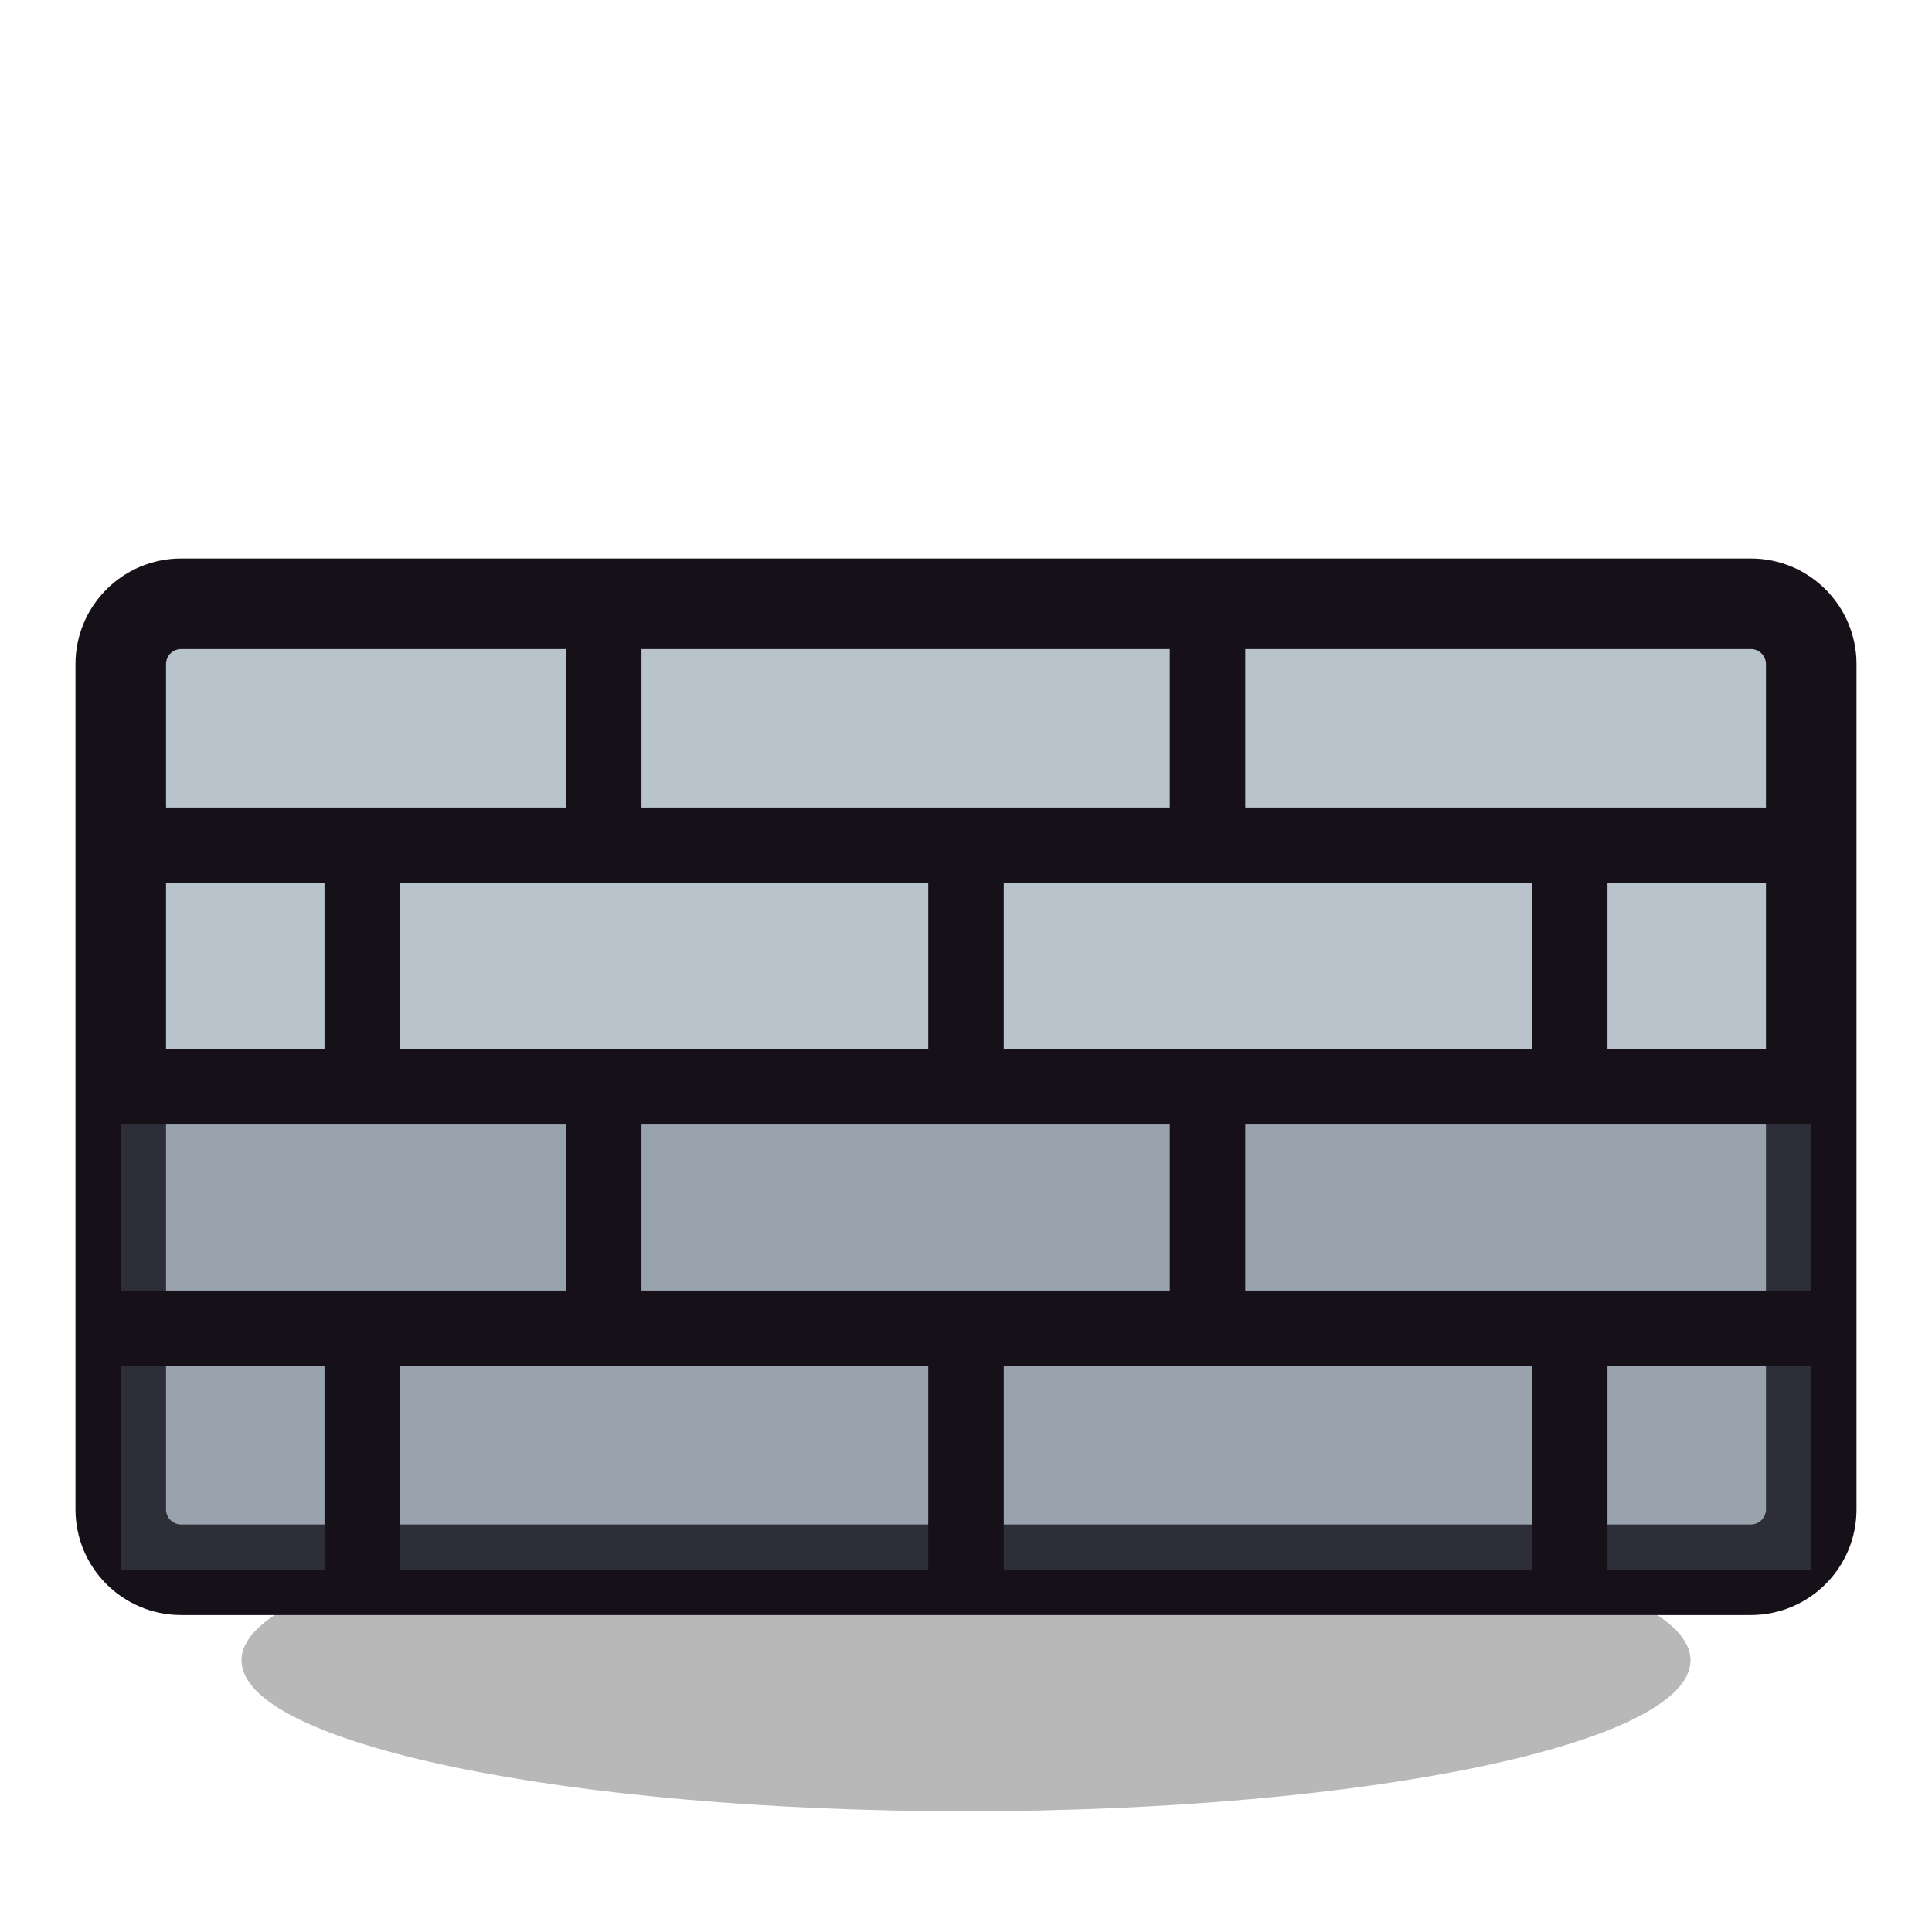
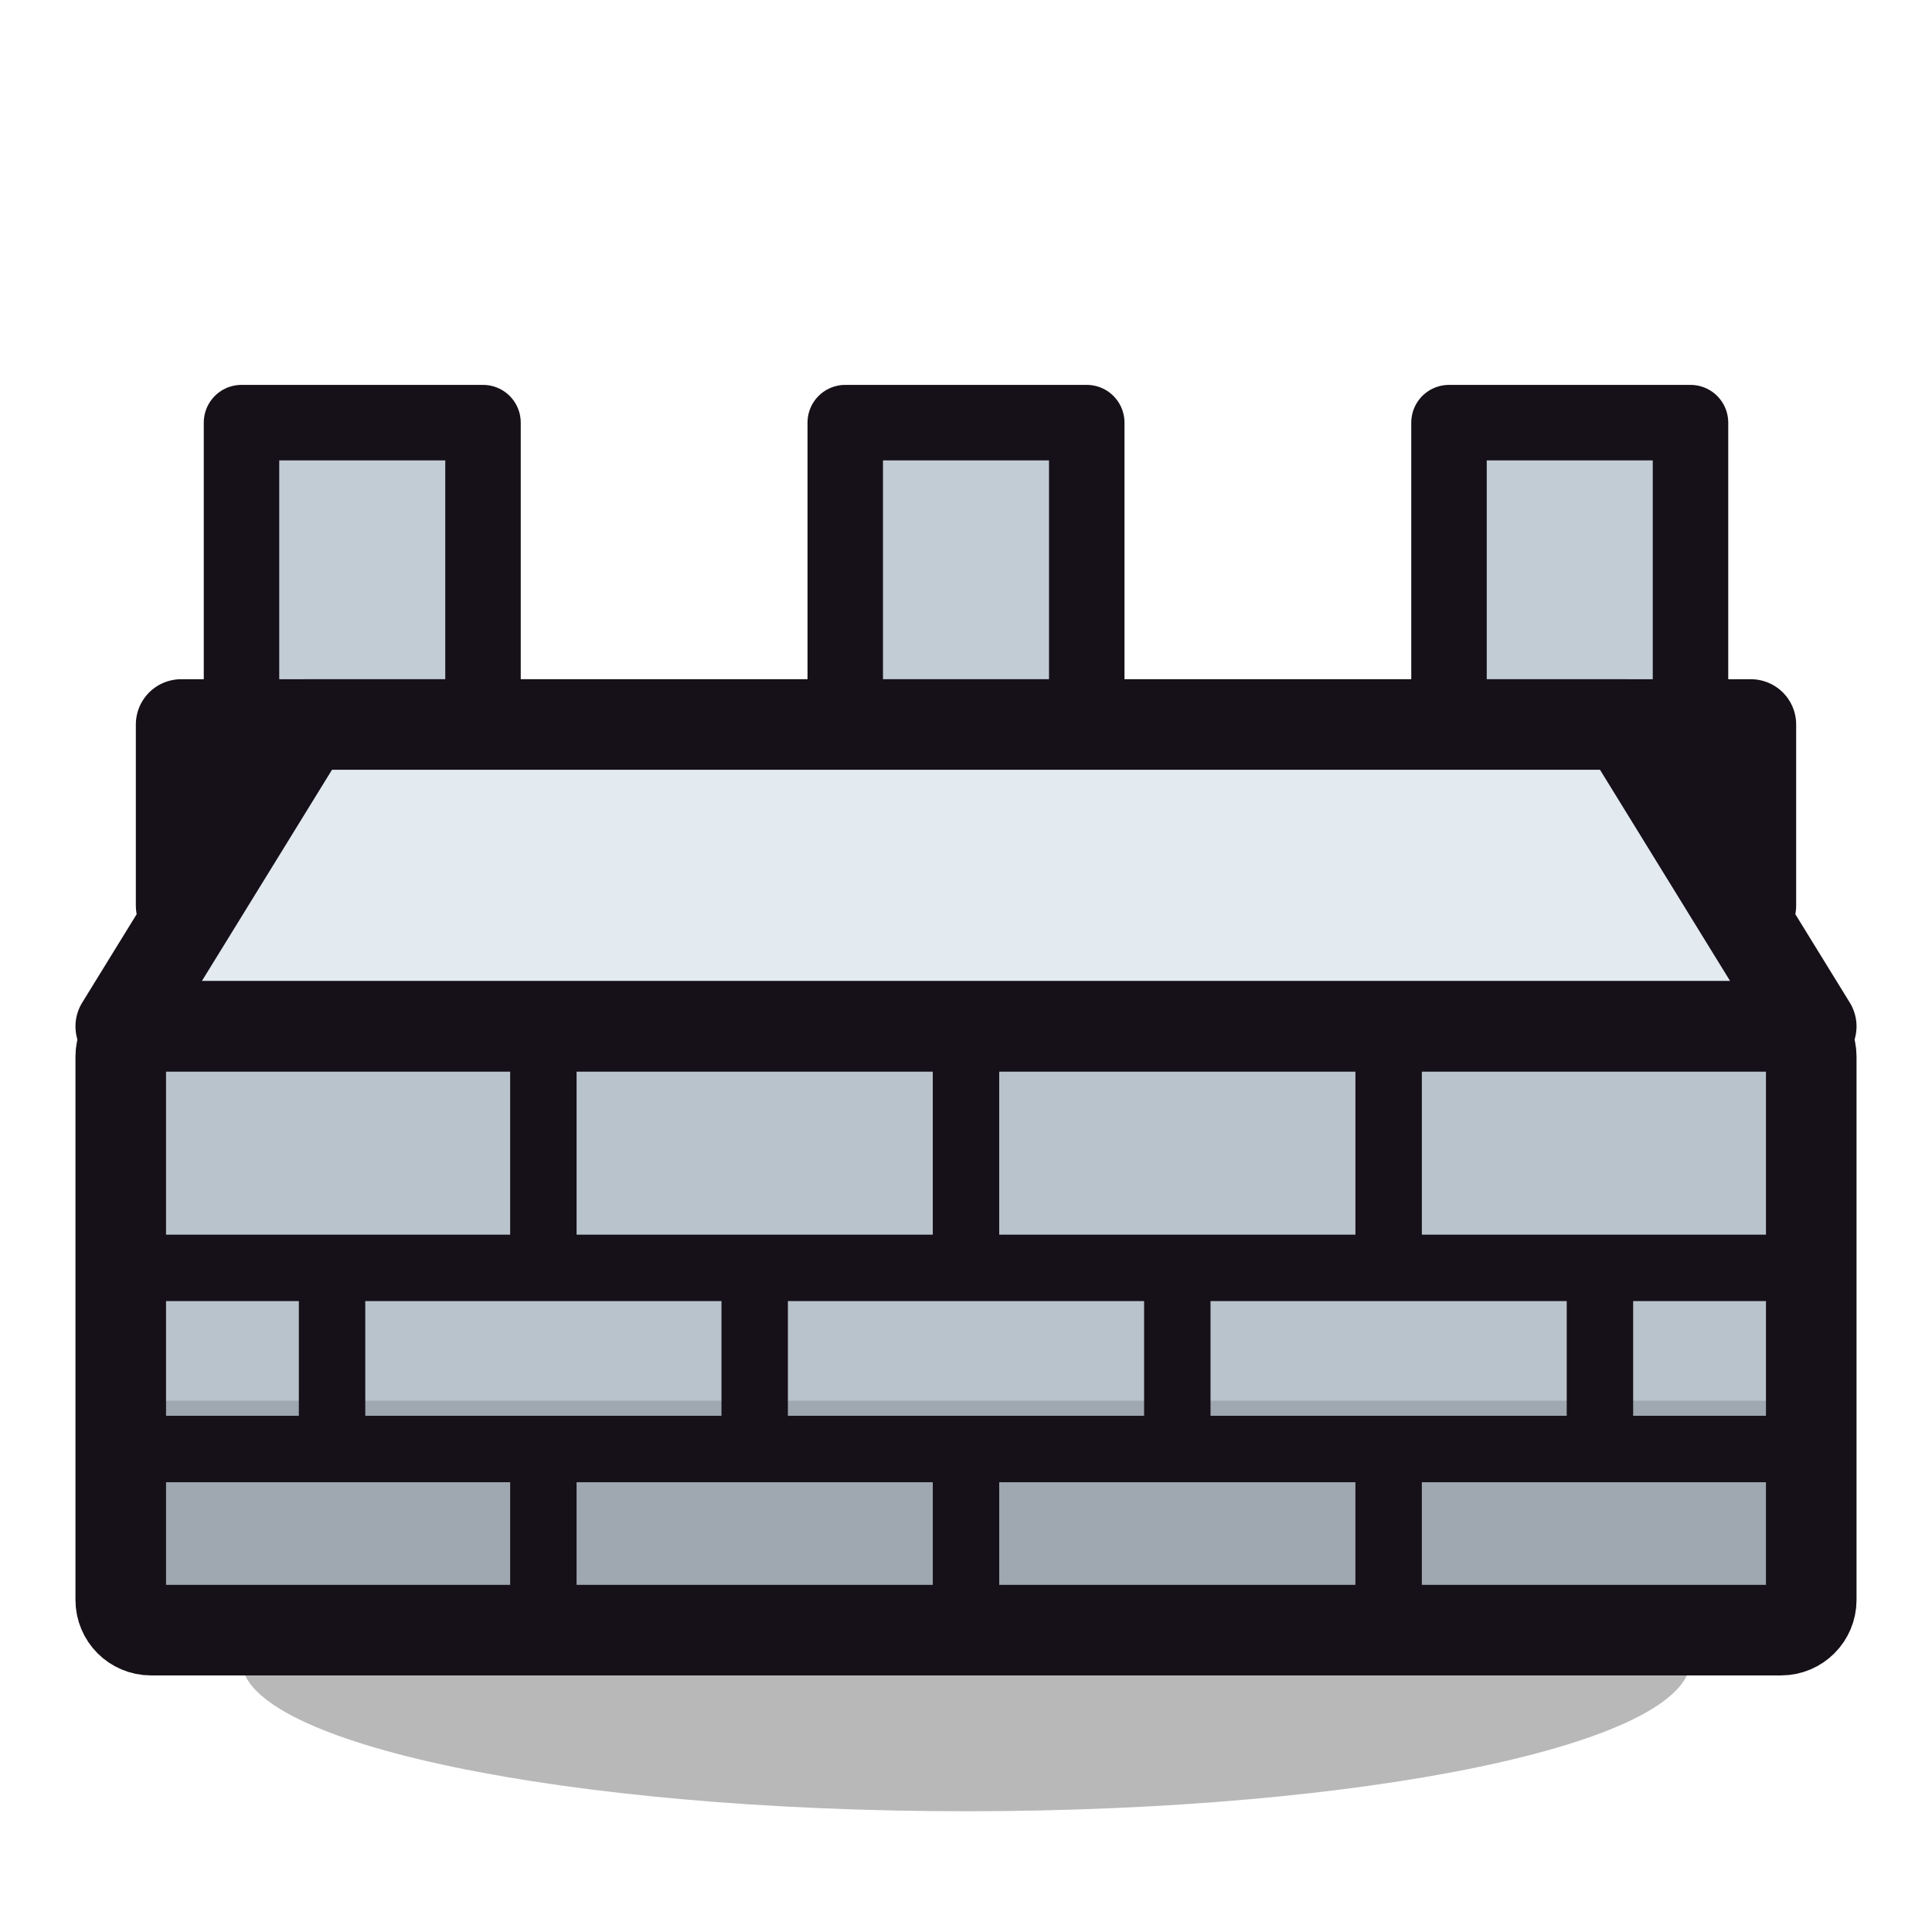
<svg xmlns="http://www.w3.org/2000/svg" viewBox="0 0 64 64">
  <ellipse cx="32" cy="55" rx="24" ry="5" fill="#000" opacity="0.28" />
-   <rect x="4" y="20" width="56" height="32" rx="2" fill="#b9c3cc" stroke="#161018" stroke-width="3" />
-   <path d="M4 36 H60 V52 H4 Z" fill="#5d6773" opacity="0.35" />
-   <path d="M4 28 H60 M4 36 H60 M4 44 H60" stroke="#161018" stroke-width="2.5" />
-   <path d="M20 20 V28 M40 20 V28 M12 28 V36 M32 28 V36 M52 28 V36 M20 36 V44 M40 36 V44 M12 44 V52 M32 44 V52 M52 44 V52" stroke="#161018" stroke-width="2.5" />
+   <path d="M8 14 h8 v10 h-8 Z" fill="#c2ccd5" stroke="#161018" stroke-width="2.5" stroke-linejoin="round" />
+   <path d="M28 14 h8 v10 h-8 Z" fill="#c2ccd5" stroke="#161018" stroke-width="2.5" stroke-linejoin="round" />
+   <path d="M48 14 h8 v10 h-8 Z" fill="#c2ccd5" stroke="#161018" stroke-width="2.5" stroke-linejoin="round" />
+   <path d="M6 24 h52 v6 h-52 Z" fill="#c2ccd5" stroke="#161018" stroke-width="3" stroke-linejoin="round" />
+   <path d="M4 34 H60 L53.84 24 H10.16 Z" fill="#e3eaf0" stroke="#161018" stroke-width="3" stroke-linejoin="round" />
+   <rect x="4" y="34" width="56" height="20" rx="1" fill="#b9c3cc" stroke="#161018" stroke-width="3" />
+   <path d="M4 46.4 h56 v7.6 h-56 Z" fill="#161018" opacity="0.16" />
+   <path d="M4 42 H60 M4 48 H60" stroke="#161018" stroke-width="2.2" />
+   <path d="M18 34 V42 M32 34 V42 M46 34 V42 M11 42 V48 M25 42 V48 M39 42 V48 M53 42 V48 M18 48 V54 M32 48 V54 M46 48 V54" stroke="#161018" stroke-width="2.2" />
</svg>
